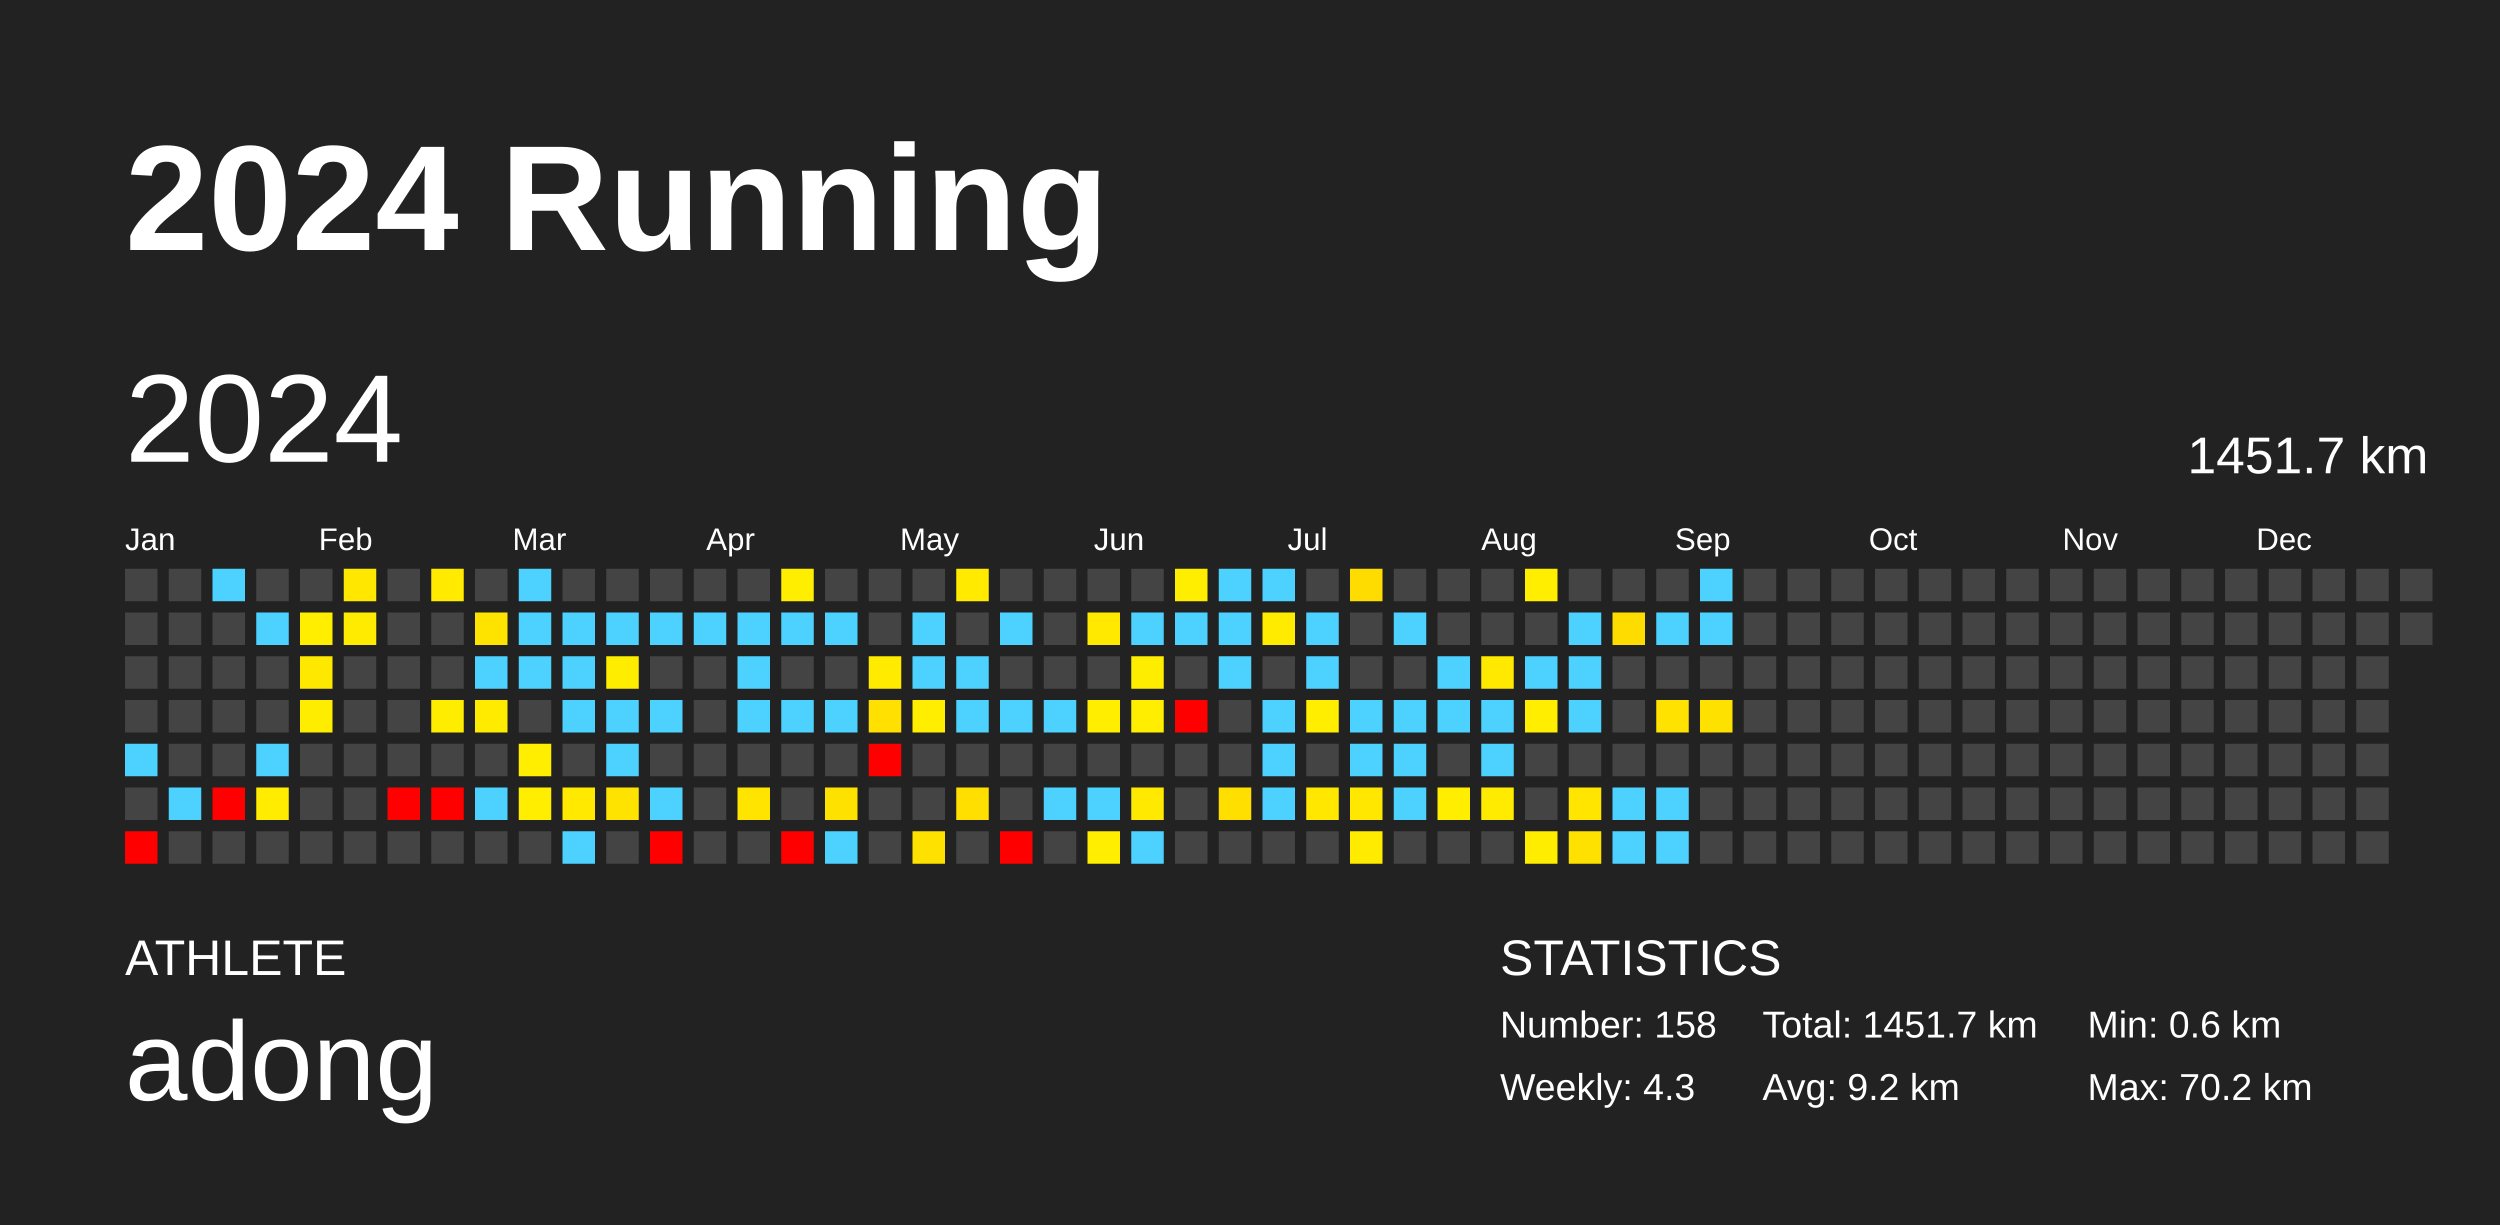
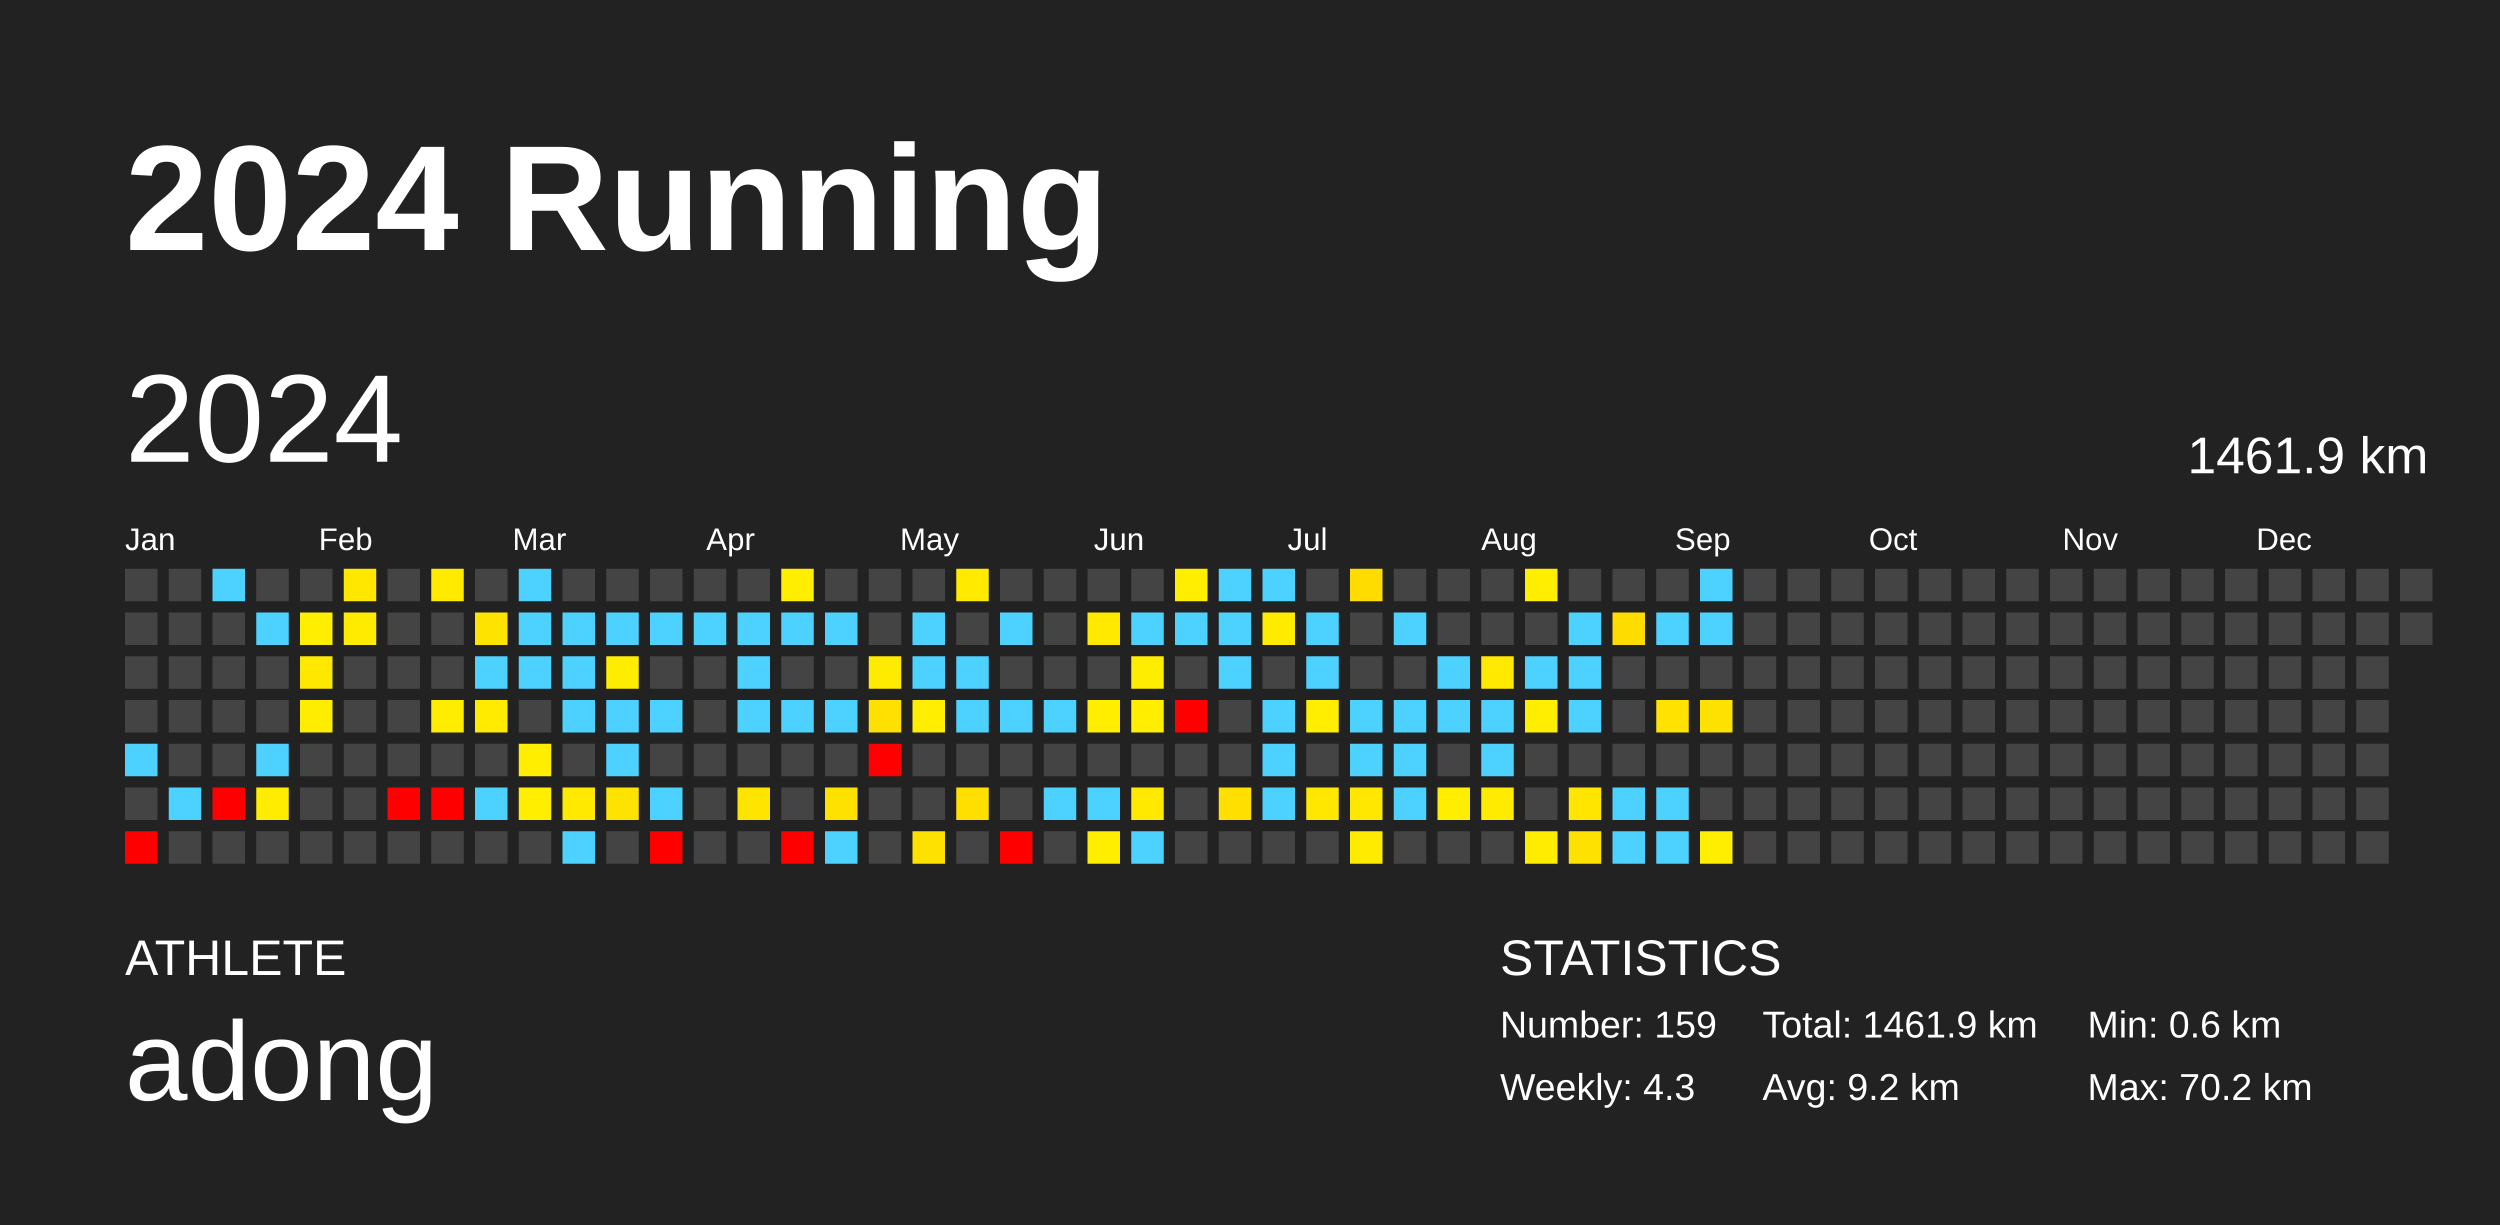
<svg xmlns="http://www.w3.org/2000/svg" baseProfile="full" height="98mm" version="1.1" viewBox="0,0,200,98" width="200mm">
  <defs />
  <rect fill="#222222" height="98" width="200" x="0" y="0" />
  <text fill="#FFFFFF" style="font-size:12px; font-family:Arial; font-weight:bold;" x="10" y="20">2024 Running</text>
  <text fill="#FFFFFF" style="font-size:4px; font-family:Arial" x="10" y="78">ATHLETE</text>
  <text fill="#FFFFFF" style="font-size:9px; font-family:Arial" x="10" y="88">adong</text>
  <text fill="#FFFFFF" style="font-size:4px; font-family:Arial" x="120" y="78">STATISTICS</text>
-   <text fill="#FFFFFF" style="font-size:3px; font-family:Arial" x="120" y="83">Number: 158</text>
+   <text fill="#FFFFFF" style="font-size:3px; font-family:Arial" x="120" y="83">Number: 159</text>
  <text fill="#FFFFFF" style="font-size:3px; font-family:Arial" x="120" y="88">Weekly: 4.3</text>
-   <text fill="#FFFFFF" style="font-size:3px; font-family:Arial" x="141" y="83">Total: 1451.7 km</text>
+   <text fill="#FFFFFF" style="font-size:3px; font-family:Arial" x="141" y="83">Total: 1461.9 km</text>
  <text fill="#FFFFFF" style="font-size:3px; font-family:Arial" x="141" y="88">Avg: 9.2 km</text>
  <text fill="#FFFFFF" style="font-size:3px; font-family:Arial" x="167" y="83">Min: 0.6 km</text>
  <text fill="#FFFFFF" style="font-size:3px; font-family:Arial" x="167" y="88">Max: 70.2 km</text>
  <text dominant-baseline="hanging" fill="#FFFFFF" style="font-size:10.0px; font-family:Arial;" x="10" y="30">2024</text>
-   <text dominant-baseline="hanging" fill="#FFFFFF" style="font-size:4.125px; font-family:Arial;" x="175" y="35">1451.7 km</text>
+   <text dominant-baseline="hanging" fill="#FFFFFF" style="font-size:4.125px; font-family:Arial;" x="175" y="35">1461.9 km</text>
  <text fill="#FFFFFF" style="font-size:2.5px; font-family:Arial" x="10.0" y="44">Jan</text>
  <text fill="#FFFFFF" style="font-size:2.5px; font-family:Arial" x="25.5" y="44">Feb</text>
  <text fill="#FFFFFF" style="font-size:2.5px; font-family:Arial" x="41.0" y="44">Mar</text>
  <text fill="#FFFFFF" style="font-size:2.5px; font-family:Arial" x="56.5" y="44">Apr</text>
  <text fill="#FFFFFF" style="font-size:2.5px; font-family:Arial" x="72.0" y="44">May</text>
  <text fill="#FFFFFF" style="font-size:2.5px; font-family:Arial" x="87.5" y="44">Jun</text>
  <text fill="#FFFFFF" style="font-size:2.5px; font-family:Arial" x="103.0" y="44">Jul</text>
  <text fill="#FFFFFF" style="font-size:2.5px; font-family:Arial" x="118.5" y="44">Aug</text>
  <text fill="#FFFFFF" style="font-size:2.5px; font-family:Arial" x="134.0" y="44">Sep</text>
  <text fill="#FFFFFF" style="font-size:2.5px; font-family:Arial" x="149.5" y="44">Oct</text>
  <text fill="#FFFFFF" style="font-size:2.5px; font-family:Arial" x="165.0" y="44">Nov</text>
  <text fill="#FFFFFF" style="font-size:2.5px; font-family:Arial" x="180.5" y="44">Dec</text>
  <rect fill="#444444" height="2.6" width="2.6" x="10.0" y="45.5" />
  <rect fill="#444444" height="2.6" width="2.6" x="10.0" y="49.0" />
  <rect fill="#444444" height="2.6" width="2.6" x="10.0" y="52.5" />
  <rect fill="#444444" height="2.6" width="2.6" x="10.0" y="56.0" />
  <rect fill="#4dd2ff" height="2.6" width="2.6" x="10.0" y="59.5" />
  <rect fill="#444444" height="2.6" width="2.6" x="10.0" y="63.0" />
  <rect fill="red" height="2.6" width="2.6" x="10.0" y="66.5" />
  <rect fill="#444444" height="2.6" width="2.6" x="13.5" y="45.5" />
  <rect fill="#444444" height="2.6" width="2.6" x="13.5" y="49.0" />
  <rect fill="#444444" height="2.6" width="2.6" x="13.5" y="52.5" />
  <rect fill="#444444" height="2.6" width="2.6" x="13.5" y="56.0" />
  <rect fill="#444444" height="2.6" width="2.6" x="13.5" y="59.5" />
  <rect fill="#4dd2ff" height="2.6" width="2.6" x="13.5" y="63.0" />
  <rect fill="#444444" height="2.6" width="2.6" x="13.5" y="66.5" />
  <rect fill="#4dd2ff" height="2.6" width="2.6" x="17.0" y="45.5" />
  <rect fill="#444444" height="2.6" width="2.6" x="17.0" y="49.0" />
  <rect fill="#444444" height="2.6" width="2.6" x="17.0" y="52.5" />
  <rect fill="#444444" height="2.6" width="2.6" x="17.0" y="56.0" />
  <rect fill="#444444" height="2.6" width="2.6" x="17.0" y="59.5" />
  <rect fill="red" height="2.6" width="2.6" x="17.0" y="63.0" />
  <rect fill="#444444" height="2.6" width="2.6" x="17.0" y="66.5" />
  <rect fill="#444444" height="2.6" width="2.6" x="20.5" y="45.5" />
  <rect fill="#4dd2ff" height="2.6" width="2.6" x="20.5" y="49.0" />
  <rect fill="#444444" height="2.6" width="2.6" x="20.5" y="52.5" />
  <rect fill="#444444" height="2.6" width="2.6" x="20.5" y="56.0" />
  <rect fill="#4dd2ff" height="2.6" width="2.6" x="20.5" y="59.5" />
  <rect fill="#ffec00" height="2.6" width="2.6" x="20.5" y="63.0" />
  <rect fill="#444444" height="2.6" width="2.6" x="20.5" y="66.5" />
  <rect fill="#444444" height="2.6" width="2.6" x="24.0" y="45.5" />
  <rect fill="#ffee00" height="2.6" width="2.6" x="24.0" y="49.0" />
  <rect fill="#ffe800" height="2.6" width="2.6" x="24.0" y="52.5" />
  <rect fill="#ffed00" height="2.6" width="2.6" x="24.0" y="56.0" />
  <rect fill="#444444" height="2.6" width="2.6" x="24.0" y="59.5" />
  <rect fill="#444444" height="2.6" width="2.6" x="24.0" y="63.0" />
  <rect fill="#444444" height="2.6" width="2.6" x="24.0" y="66.5" />
  <rect fill="#ffe700" height="2.6" width="2.6" x="27.5" y="45.5" />
  <rect fill="#ffeb00" height="2.6" width="2.6" x="27.5" y="49.0" />
  <rect fill="#444444" height="2.6" width="2.6" x="27.5" y="52.5" />
  <rect fill="#444444" height="2.6" width="2.6" x="27.5" y="56.0" />
  <rect fill="#444444" height="2.6" width="2.6" x="27.5" y="59.5" />
  <rect fill="#444444" height="2.6" width="2.6" x="27.5" y="63.0" />
  <rect fill="#444444" height="2.6" width="2.6" x="27.5" y="66.5" />
  <rect fill="#444444" height="2.6" width="2.6" x="31.0" y="45.5" />
  <rect fill="#444444" height="2.6" width="2.6" x="31.0" y="49.0" />
  <rect fill="#444444" height="2.6" width="2.6" x="31.0" y="52.5" />
  <rect fill="#444444" height="2.6" width="2.6" x="31.0" y="56.0" />
  <rect fill="#444444" height="2.6" width="2.6" x="31.0" y="59.5" />
  <rect fill="red" height="2.6" width="2.6" x="31.0" y="63.0" />
  <rect fill="#444444" height="2.6" width="2.6" x="31.0" y="66.5" />
  <rect fill="#ffea00" height="2.6" width="2.6" x="34.5" y="45.5" />
  <rect fill="#444444" height="2.6" width="2.6" x="34.5" y="49.0" />
  <rect fill="#444444" height="2.6" width="2.6" x="34.5" y="52.5" />
  <rect fill="#ffed00" height="2.6" width="2.6" x="34.5" y="56.0" />
  <rect fill="#444444" height="2.6" width="2.6" x="34.5" y="59.5" />
  <rect fill="red" height="2.6" width="2.6" x="34.5" y="63.0" />
  <rect fill="#444444" height="2.6" width="2.6" x="34.5" y="66.5" />
  <rect fill="#444444" height="2.6" width="2.6" x="38.0" y="45.5" />
  <rect fill="#ffe300" height="2.6" width="2.6" x="38.0" y="49.0" />
  <rect fill="#4dd2ff" height="2.6" width="2.6" x="38.0" y="52.5" />
  <rect fill="#ffeb00" height="2.6" width="2.6" x="38.0" y="56.0" />
  <rect fill="#444444" height="2.6" width="2.6" x="38.0" y="59.5" />
  <rect fill="#4dd2ff" height="2.6" width="2.6" x="38.0" y="63.0" />
  <rect fill="#444444" height="2.6" width="2.6" x="38.0" y="66.5" />
  <rect fill="#4dd2ff" height="2.6" width="2.6" x="41.5" y="45.5" />
  <rect fill="#4dd2ff" height="2.6" width="2.6" x="41.5" y="49.0" />
  <rect fill="#4dd2ff" height="2.6" width="2.6" x="41.5" y="52.5" />
  <rect fill="#444444" height="2.6" width="2.6" x="41.5" y="56.0" />
  <rect fill="#ffee00" height="2.6" width="2.6" x="41.5" y="59.5" />
  <rect fill="#ffee00" height="2.6" width="2.6" x="41.5" y="63.0" />
  <rect fill="#444444" height="2.6" width="2.6" x="41.5" y="66.5" />
  <rect fill="#444444" height="2.6" width="2.6" x="45.0" y="45.5" />
  <rect fill="#4dd2ff" height="2.6" width="2.6" x="45.0" y="49.0" />
  <rect fill="#4dd2ff" height="2.6" width="2.6" x="45.0" y="52.5" />
  <rect fill="#4dd2ff" height="2.6" width="2.6" x="45.0" y="56.0" />
  <rect fill="#444444" height="2.6" width="2.6" x="45.0" y="59.5" />
  <rect fill="#ffe900" height="2.6" width="2.6" x="45.0" y="63.0" />
  <rect fill="#4dd2ff" height="2.6" width="2.6" x="45.0" y="66.5" />
  <rect fill="#444444" height="2.6" width="2.6" x="48.5" y="45.5" />
  <rect fill="#4dd2ff" height="2.6" width="2.6" x="48.5" y="49.0" />
  <rect fill="#ffed00" height="2.6" width="2.6" x="48.5" y="52.5" />
  <rect fill="#4dd2ff" height="2.6" width="2.6" x="48.5" y="56.0" />
  <rect fill="#4dd2ff" height="2.6" width="2.6" x="48.5" y="59.5" />
  <rect fill="#ffe300" height="2.6" width="2.6" x="48.5" y="63.0" />
  <rect fill="#444444" height="2.6" width="2.6" x="48.5" y="66.5" />
  <rect fill="#444444" height="2.6" width="2.6" x="52.0" y="45.5" />
  <rect fill="#4dd2ff" height="2.6" width="2.6" x="52.0" y="49.0" />
  <rect fill="#444444" height="2.6" width="2.6" x="52.0" y="52.5" />
  <rect fill="#4dd2ff" height="2.6" width="2.6" x="52.0" y="56.0" />
  <rect fill="#444444" height="2.6" width="2.6" x="52.0" y="59.5" />
  <rect fill="#4dd2ff" height="2.6" width="2.6" x="52.0" y="63.0" />
  <rect fill="red" height="2.6" width="2.6" x="52.0" y="66.5" />
  <rect fill="#444444" height="2.6" width="2.6" x="55.5" y="45.5" />
  <rect fill="#4dd2ff" height="2.6" width="2.6" x="55.5" y="49.0" />
  <rect fill="#444444" height="2.6" width="2.6" x="55.5" y="52.5" />
  <rect fill="#444444" height="2.6" width="2.6" x="55.5" y="56.0" />
  <rect fill="#444444" height="2.6" width="2.6" x="55.5" y="59.5" />
  <rect fill="#444444" height="2.6" width="2.6" x="55.5" y="63.0" />
  <rect fill="#444444" height="2.6" width="2.6" x="55.5" y="66.5" />
  <rect fill="#444444" height="2.6" width="2.6" x="59.0" y="45.5" />
  <rect fill="#4dd2ff" height="2.6" width="2.6" x="59.0" y="49.0" />
  <rect fill="#4dd2ff" height="2.6" width="2.6" x="59.0" y="52.5" />
  <rect fill="#4dd2ff" height="2.6" width="2.6" x="59.0" y="56.0" />
  <rect fill="#444444" height="2.6" width="2.6" x="59.0" y="59.5" />
  <rect fill="#ffe400" height="2.6" width="2.6" x="59.0" y="63.0" />
  <rect fill="#444444" height="2.6" width="2.6" x="59.0" y="66.5" />
  <rect fill="#ffee00" height="2.6" width="2.6" x="62.5" y="45.5" />
  <rect fill="#4dd2ff" height="2.6" width="2.6" x="62.5" y="49.0" />
  <rect fill="#444444" height="2.6" width="2.6" x="62.5" y="52.5" />
  <rect fill="#4dd2ff" height="2.6" width="2.6" x="62.5" y="56.0" />
  <rect fill="#444444" height="2.6" width="2.6" x="62.5" y="59.5" />
  <rect fill="#444444" height="2.6" width="2.6" x="62.5" y="63.0" />
  <rect fill="red" height="2.6" width="2.6" x="62.5" y="66.5" />
  <rect fill="#444444" height="2.6" width="2.6" x="66.0" y="45.5" />
  <rect fill="#4dd2ff" height="2.6" width="2.6" x="66.0" y="49.0" />
  <rect fill="#444444" height="2.6" width="2.6" x="66.0" y="52.5" />
  <rect fill="#4dd2ff" height="2.6" width="2.6" x="66.0" y="56.0" />
  <rect fill="#444444" height="2.6" width="2.6" x="66.0" y="59.5" />
  <rect fill="#ffe100" height="2.6" width="2.6" x="66.0" y="63.0" />
  <rect fill="#4dd2ff" height="2.6" width="2.6" x="66.0" y="66.5" />
  <rect fill="#444444" height="2.6" width="2.6" x="69.5" y="45.5" />
  <rect fill="#444444" height="2.6" width="2.6" x="69.5" y="49.0" />
  <rect fill="#ffeb00" height="2.6" width="2.6" x="69.5" y="52.5" />
  <rect fill="#ffe000" height="2.6" width="2.6" x="69.5" y="56.0" />
  <rect fill="red" height="2.6" width="2.6" x="69.5" y="59.5" />
  <rect fill="#444444" height="2.6" width="2.6" x="69.5" y="63.0" />
  <rect fill="#444444" height="2.6" width="2.6" x="69.5" y="66.5" />
  <rect fill="#444444" height="2.6" width="2.6" x="73.0" y="45.5" />
  <rect fill="#4dd2ff" height="2.6" width="2.6" x="73.0" y="49.0" />
  <rect fill="#4dd2ff" height="2.6" width="2.6" x="73.0" y="52.5" />
  <rect fill="#ffee00" height="2.6" width="2.6" x="73.0" y="56.0" />
  <rect fill="#444444" height="2.6" width="2.6" x="73.0" y="59.5" />
  <rect fill="#444444" height="2.6" width="2.6" x="73.0" y="63.0" />
  <rect fill="#ffe100" height="2.6" width="2.6" x="73.0" y="66.5" />
  <rect fill="#ffea00" height="2.6" width="2.6" x="76.5" y="45.5" />
  <rect fill="#444444" height="2.6" width="2.6" x="76.5" y="49.0" />
  <rect fill="#4dd2ff" height="2.6" width="2.6" x="76.5" y="52.5" />
  <rect fill="#4dd2ff" height="2.6" width="2.6" x="76.5" y="56.0" />
  <rect fill="#444444" height="2.6" width="2.6" x="76.5" y="59.5" />
  <rect fill="#ffdf00" height="2.6" width="2.6" x="76.5" y="63.0" />
  <rect fill="#444444" height="2.6" width="2.6" x="76.5" y="66.5" />
  <rect fill="#444444" height="2.6" width="2.6" x="80.0" y="45.5" />
  <rect fill="#4dd2ff" height="2.6" width="2.6" x="80.0" y="49.0" />
  <rect fill="#444444" height="2.6" width="2.6" x="80.0" y="52.5" />
  <rect fill="#4dd2ff" height="2.6" width="2.6" x="80.0" y="56.0" />
  <rect fill="#444444" height="2.6" width="2.6" x="80.0" y="59.5" />
  <rect fill="#444444" height="2.6" width="2.6" x="80.0" y="63.0" />
  <rect fill="red" height="2.6" width="2.6" x="80.0" y="66.5" />
  <rect fill="#444444" height="2.6" width="2.6" x="83.5" y="45.5" />
  <rect fill="#444444" height="2.6" width="2.6" x="83.5" y="49.0" />
  <rect fill="#444444" height="2.6" width="2.6" x="83.5" y="52.5" />
  <rect fill="#4dd2ff" height="2.6" width="2.6" x="83.5" y="56.0" />
  <rect fill="#444444" height="2.6" width="2.6" x="83.5" y="59.5" />
  <rect fill="#4dd2ff" height="2.6" width="2.6" x="83.5" y="63.0" />
  <rect fill="#444444" height="2.6" width="2.6" x="83.5" y="66.5" />
  <rect fill="#444444" height="2.6" width="2.6" x="87.0" y="45.5" />
  <rect fill="#ffe900" height="2.6" width="2.6" x="87.0" y="49.0" />
  <rect fill="#444444" height="2.6" width="2.6" x="87.0" y="52.5" />
  <rect fill="#ffee00" height="2.6" width="2.6" x="87.0" y="56.0" />
  <rect fill="#444444" height="2.6" width="2.6" x="87.0" y="59.5" />
  <rect fill="#4dd2ff" height="2.6" width="2.6" x="87.0" y="63.0" />
  <rect fill="#ffee00" height="2.6" width="2.6" x="87.0" y="66.5" />
  <rect fill="#444444" height="2.6" width="2.6" x="90.5" y="45.5" />
  <rect fill="#4dd2ff" height="2.6" width="2.6" x="90.5" y="49.0" />
  <rect fill="#ffed00" height="2.6" width="2.6" x="90.5" y="52.5" />
  <rect fill="#ffee00" height="2.6" width="2.6" x="90.5" y="56.0" />
  <rect fill="#444444" height="2.6" width="2.6" x="90.5" y="59.5" />
  <rect fill="#ffe900" height="2.6" width="2.6" x="90.5" y="63.0" />
  <rect fill="#4dd2ff" height="2.6" width="2.6" x="90.5" y="66.5" />
  <rect fill="#ffee00" height="2.6" width="2.6" x="94.0" y="45.5" />
  <rect fill="#4dd2ff" height="2.6" width="2.6" x="94.0" y="49.0" />
  <rect fill="#444444" height="2.6" width="2.6" x="94.0" y="52.5" />
  <rect fill="red" height="2.6" width="2.6" x="94.0" y="56.0" />
  <rect fill="#444444" height="2.6" width="2.6" x="94.0" y="59.5" />
  <rect fill="#444444" height="2.6" width="2.6" x="94.0" y="63.0" />
  <rect fill="#444444" height="2.6" width="2.6" x="94.0" y="66.5" />
  <rect fill="#4dd2ff" height="2.6" width="2.6" x="97.5" y="45.5" />
  <rect fill="#4dd2ff" height="2.6" width="2.6" x="97.5" y="49.0" />
  <rect fill="#4dd2ff" height="2.6" width="2.6" x="97.5" y="52.5" />
  <rect fill="#444444" height="2.6" width="2.6" x="97.5" y="56.0" />
  <rect fill="#444444" height="2.6" width="2.6" x="97.5" y="59.5" />
  <rect fill="#ffdf00" height="2.6" width="2.6" x="97.5" y="63.0" />
  <rect fill="#444444" height="2.6" width="2.6" x="97.5" y="66.5" />
  <rect fill="#4dd2ff" height="2.6" width="2.6" x="101.0" y="45.5" />
  <rect fill="#ffeb00" height="2.6" width="2.6" x="101.0" y="49.0" />
  <rect fill="#444444" height="2.6" width="2.6" x="101.0" y="52.5" />
  <rect fill="#4dd2ff" height="2.6" width="2.6" x="101.0" y="56.0" />
  <rect fill="#4dd2ff" height="2.6" width="2.6" x="101.0" y="59.5" />
  <rect fill="#4dd2ff" height="2.6" width="2.6" x="101.0" y="63.0" />
  <rect fill="#444444" height="2.6" width="2.6" x="101.0" y="66.5" />
  <rect fill="#444444" height="2.6" width="2.6" x="104.5" y="45.5" />
  <rect fill="#4dd2ff" height="2.6" width="2.6" x="104.5" y="49.0" />
  <rect fill="#4dd2ff" height="2.6" width="2.6" x="104.5" y="52.5" />
  <rect fill="#ffee00" height="2.6" width="2.6" x="104.5" y="56.0" />
  <rect fill="#444444" height="2.6" width="2.6" x="104.5" y="59.5" />
  <rect fill="#ffe700" height="2.6" width="2.6" x="104.5" y="63.0" />
  <rect fill="#444444" height="2.6" width="2.6" x="104.5" y="66.5" />
  <rect fill="#ffdc00" height="2.6" width="2.6" x="108.0" y="45.5" />
  <rect fill="#444444" height="2.6" width="2.6" x="108.0" y="49.0" />
  <rect fill="#444444" height="2.6" width="2.6" x="108.0" y="52.5" />
  <rect fill="#4dd2ff" height="2.6" width="2.6" x="108.0" y="56.0" />
  <rect fill="#4dd2ff" height="2.6" width="2.6" x="108.0" y="59.5" />
  <rect fill="#ffe700" height="2.6" width="2.6" x="108.0" y="63.0" />
  <rect fill="#ffeb00" height="2.6" width="2.6" x="108.0" y="66.5" />
  <rect fill="#444444" height="2.6" width="2.6" x="111.5" y="45.5" />
  <rect fill="#4dd2ff" height="2.6" width="2.6" x="111.5" y="49.0" />
  <rect fill="#444444" height="2.6" width="2.6" x="111.5" y="52.5" />
  <rect fill="#4dd2ff" height="2.6" width="2.6" x="111.5" y="56.0" />
  <rect fill="#4dd2ff" height="2.6" width="2.6" x="111.5" y="59.5" />
  <rect fill="#4dd2ff" height="2.6" width="2.6" x="111.5" y="63.0" />
  <rect fill="#444444" height="2.6" width="2.6" x="111.5" y="66.5" />
  <rect fill="#444444" height="2.6" width="2.6" x="115.0" y="45.5" />
  <rect fill="#444444" height="2.6" width="2.6" x="115.0" y="49.0" />
  <rect fill="#4dd2ff" height="2.6" width="2.6" x="115.0" y="52.5" />
  <rect fill="#4dd2ff" height="2.6" width="2.6" x="115.0" y="56.0" />
  <rect fill="#444444" height="2.6" width="2.6" x="115.0" y="59.5" />
  <rect fill="#ffee00" height="2.6" width="2.6" x="115.0" y="63.0" />
  <rect fill="#444444" height="2.6" width="2.6" x="115.0" y="66.5" />
  <rect fill="#444444" height="2.6" width="2.6" x="118.5" y="45.5" />
  <rect fill="#444444" height="2.6" width="2.6" x="118.5" y="49.0" />
  <rect fill="#ffe900" height="2.6" width="2.6" x="118.5" y="52.5" />
  <rect fill="#4dd2ff" height="2.6" width="2.6" x="118.5" y="56.0" />
  <rect fill="#4dd2ff" height="2.6" width="2.6" x="118.5" y="59.5" />
  <rect fill="#ffeb00" height="2.6" width="2.6" x="118.5" y="63.0" />
  <rect fill="#444444" height="2.6" width="2.6" x="118.5" y="66.5" />
  <rect fill="#ffee00" height="2.6" width="2.6" x="122.0" y="45.5" />
  <rect fill="#444444" height="2.6" width="2.6" x="122.0" y="49.0" />
  <rect fill="#4dd2ff" height="2.6" width="2.6" x="122.0" y="52.5" />
  <rect fill="#ffee00" height="2.6" width="2.6" x="122.0" y="56.0" />
  <rect fill="#444444" height="2.6" width="2.6" x="122.0" y="59.5" />
  <rect fill="#444444" height="2.6" width="2.6" x="122.0" y="63.0" />
  <rect fill="#ffed00" height="2.6" width="2.6" x="122.0" y="66.5" />
  <rect fill="#444444" height="2.6" width="2.6" x="125.5" y="45.5" />
  <rect fill="#4dd2ff" height="2.6" width="2.6" x="125.5" y="49.0" />
  <rect fill="#4dd2ff" height="2.6" width="2.6" x="125.5" y="52.5" />
  <rect fill="#4dd2ff" height="2.6" width="2.6" x="125.5" y="56.0" />
  <rect fill="#444444" height="2.6" width="2.6" x="125.5" y="59.5" />
  <rect fill="#ffe500" height="2.6" width="2.6" x="125.5" y="63.0" />
  <rect fill="#ffe100" height="2.6" width="2.6" x="125.5" y="66.5" />
  <rect fill="#444444" height="2.6" width="2.6" x="129.0" y="45.5" />
  <rect fill="#ffdc00" height="2.6" width="2.6" x="129.0" y="49.0" />
  <rect fill="#444444" height="2.6" width="2.6" x="129.0" y="52.5" />
  <rect fill="#444444" height="2.6" width="2.6" x="129.0" y="56.0" />
  <rect fill="#444444" height="2.6" width="2.6" x="129.0" y="59.5" />
  <rect fill="#4dd2ff" height="2.6" width="2.6" x="129.0" y="63.0" />
  <rect fill="#4dd2ff" height="2.6" width="2.6" x="129.0" y="66.5" />
  <rect fill="#444444" height="2.6" width="2.6" x="132.5" y="45.5" />
  <rect fill="#4dd2ff" height="2.6" width="2.6" x="132.5" y="49.0" />
  <rect fill="#444444" height="2.6" width="2.6" x="132.5" y="52.5" />
  <rect fill="#ffe200" height="2.6" width="2.6" x="132.5" y="56.0" />
  <rect fill="#444444" height="2.6" width="2.6" x="132.5" y="59.5" />
  <rect fill="#4dd2ff" height="2.6" width="2.6" x="132.5" y="63.0" />
  <rect fill="#4dd2ff" height="2.6" width="2.6" x="132.5" y="66.5" />
  <rect fill="#4dd2ff" height="2.6" width="2.6" x="136.0" y="45.5" />
  <rect fill="#4dd2ff" height="2.6" width="2.6" x="136.0" y="49.0" />
  <rect fill="#444444" height="2.6" width="2.6" x="136.0" y="52.5" />
  <rect fill="#ffe100" height="2.6" width="2.6" x="136.0" y="56.0" />
  <rect fill="#444444" height="2.6" width="2.6" x="136.0" y="59.5" />
  <rect fill="#444444" height="2.6" width="2.6" x="136.0" y="63.0" />
-   <rect fill="#444444" height="2.6" width="2.6" x="136.0" y="66.5" />
+   <rect fill="#ffee00" height="2.6" width="2.6" x="136.0" y="66.5" />
  <rect fill="#444444" height="2.6" width="2.6" x="139.5" y="45.5" />
  <rect fill="#444444" height="2.6" width="2.6" x="139.5" y="49.0" />
  <rect fill="#444444" height="2.6" width="2.6" x="139.5" y="52.5" />
  <rect fill="#444444" height="2.6" width="2.6" x="139.5" y="56.0" />
  <rect fill="#444444" height="2.6" width="2.6" x="139.5" y="59.5" />
  <rect fill="#444444" height="2.6" width="2.6" x="139.5" y="63.0" />
  <rect fill="#444444" height="2.6" width="2.6" x="139.5" y="66.5" />
  <rect fill="#444444" height="2.6" width="2.6" x="143.0" y="45.5" />
  <rect fill="#444444" height="2.6" width="2.6" x="143.0" y="49.0" />
  <rect fill="#444444" height="2.6" width="2.6" x="143.0" y="52.5" />
  <rect fill="#444444" height="2.6" width="2.6" x="143.0" y="56.0" />
  <rect fill="#444444" height="2.6" width="2.6" x="143.0" y="59.5" />
  <rect fill="#444444" height="2.6" width="2.6" x="143.0" y="63.0" />
  <rect fill="#444444" height="2.6" width="2.6" x="143.0" y="66.5" />
  <rect fill="#444444" height="2.6" width="2.6" x="146.5" y="45.5" />
  <rect fill="#444444" height="2.6" width="2.6" x="146.5" y="49.0" />
  <rect fill="#444444" height="2.6" width="2.6" x="146.5" y="52.5" />
  <rect fill="#444444" height="2.6" width="2.6" x="146.5" y="56.0" />
  <rect fill="#444444" height="2.6" width="2.6" x="146.5" y="59.5" />
  <rect fill="#444444" height="2.6" width="2.6" x="146.5" y="63.0" />
  <rect fill="#444444" height="2.6" width="2.6" x="146.5" y="66.5" />
  <rect fill="#444444" height="2.6" width="2.6" x="150.0" y="45.5" />
  <rect fill="#444444" height="2.6" width="2.6" x="150.0" y="49.0" />
  <rect fill="#444444" height="2.6" width="2.6" x="150.0" y="52.5" />
  <rect fill="#444444" height="2.6" width="2.6" x="150.0" y="56.0" />
  <rect fill="#444444" height="2.6" width="2.6" x="150.0" y="59.5" />
  <rect fill="#444444" height="2.6" width="2.6" x="150.0" y="63.0" />
  <rect fill="#444444" height="2.6" width="2.6" x="150.0" y="66.5" />
  <rect fill="#444444" height="2.6" width="2.6" x="153.5" y="45.5" />
  <rect fill="#444444" height="2.6" width="2.6" x="153.5" y="49.0" />
  <rect fill="#444444" height="2.6" width="2.6" x="153.5" y="52.5" />
  <rect fill="#444444" height="2.6" width="2.6" x="153.5" y="56.0" />
  <rect fill="#444444" height="2.6" width="2.6" x="153.5" y="59.5" />
  <rect fill="#444444" height="2.6" width="2.6" x="153.5" y="63.0" />
  <rect fill="#444444" height="2.6" width="2.6" x="153.5" y="66.5" />
  <rect fill="#444444" height="2.6" width="2.6" x="157.0" y="45.5" />
  <rect fill="#444444" height="2.6" width="2.6" x="157.0" y="49.0" />
  <rect fill="#444444" height="2.6" width="2.6" x="157.0" y="52.5" />
  <rect fill="#444444" height="2.6" width="2.6" x="157.0" y="56.0" />
  <rect fill="#444444" height="2.6" width="2.6" x="157.0" y="59.5" />
  <rect fill="#444444" height="2.6" width="2.6" x="157.0" y="63.0" />
  <rect fill="#444444" height="2.6" width="2.6" x="157.0" y="66.5" />
  <rect fill="#444444" height="2.6" width="2.6" x="160.5" y="45.5" />
  <rect fill="#444444" height="2.6" width="2.6" x="160.5" y="49.0" />
  <rect fill="#444444" height="2.6" width="2.6" x="160.5" y="52.5" />
  <rect fill="#444444" height="2.6" width="2.6" x="160.5" y="56.0" />
  <rect fill="#444444" height="2.6" width="2.6" x="160.5" y="59.5" />
  <rect fill="#444444" height="2.6" width="2.6" x="160.5" y="63.0" />
  <rect fill="#444444" height="2.6" width="2.6" x="160.5" y="66.5" />
  <rect fill="#444444" height="2.6" width="2.6" x="164.0" y="45.5" />
  <rect fill="#444444" height="2.6" width="2.6" x="164.0" y="49.0" />
  <rect fill="#444444" height="2.6" width="2.6" x="164.0" y="52.5" />
  <rect fill="#444444" height="2.6" width="2.6" x="164.0" y="56.0" />
  <rect fill="#444444" height="2.6" width="2.6" x="164.0" y="59.5" />
  <rect fill="#444444" height="2.6" width="2.6" x="164.0" y="63.0" />
  <rect fill="#444444" height="2.6" width="2.6" x="164.0" y="66.5" />
  <rect fill="#444444" height="2.6" width="2.6" x="167.5" y="45.5" />
  <rect fill="#444444" height="2.6" width="2.6" x="167.5" y="49.0" />
  <rect fill="#444444" height="2.6" width="2.6" x="167.5" y="52.5" />
  <rect fill="#444444" height="2.6" width="2.6" x="167.5" y="56.0" />
  <rect fill="#444444" height="2.6" width="2.6" x="167.5" y="59.5" />
  <rect fill="#444444" height="2.6" width="2.6" x="167.5" y="63.0" />
  <rect fill="#444444" height="2.6" width="2.6" x="167.5" y="66.5" />
  <rect fill="#444444" height="2.6" width="2.6" x="171.0" y="45.5" />
  <rect fill="#444444" height="2.6" width="2.6" x="171.0" y="49.0" />
  <rect fill="#444444" height="2.6" width="2.6" x="171.0" y="52.5" />
  <rect fill="#444444" height="2.6" width="2.6" x="171.0" y="56.0" />
  <rect fill="#444444" height="2.6" width="2.6" x="171.0" y="59.5" />
  <rect fill="#444444" height="2.6" width="2.6" x="171.0" y="63.0" />
  <rect fill="#444444" height="2.6" width="2.6" x="171.0" y="66.5" />
  <rect fill="#444444" height="2.6" width="2.6" x="174.5" y="45.5" />
  <rect fill="#444444" height="2.6" width="2.6" x="174.5" y="49.0" />
  <rect fill="#444444" height="2.6" width="2.6" x="174.5" y="52.5" />
  <rect fill="#444444" height="2.6" width="2.6" x="174.5" y="56.0" />
  <rect fill="#444444" height="2.6" width="2.6" x="174.5" y="59.5" />
  <rect fill="#444444" height="2.6" width="2.6" x="174.5" y="63.0" />
  <rect fill="#444444" height="2.6" width="2.6" x="174.5" y="66.5" />
  <rect fill="#444444" height="2.6" width="2.6" x="178.0" y="45.5" />
  <rect fill="#444444" height="2.6" width="2.6" x="178.0" y="49.0" />
  <rect fill="#444444" height="2.6" width="2.6" x="178.0" y="52.5" />
  <rect fill="#444444" height="2.6" width="2.6" x="178.0" y="56.0" />
  <rect fill="#444444" height="2.6" width="2.6" x="178.0" y="59.5" />
  <rect fill="#444444" height="2.6" width="2.6" x="178.0" y="63.0" />
  <rect fill="#444444" height="2.6" width="2.6" x="178.0" y="66.5" />
  <rect fill="#444444" height="2.6" width="2.6" x="181.5" y="45.5" />
  <rect fill="#444444" height="2.6" width="2.6" x="181.5" y="49.0" />
  <rect fill="#444444" height="2.6" width="2.6" x="181.5" y="52.5" />
  <rect fill="#444444" height="2.6" width="2.6" x="181.5" y="56.0" />
  <rect fill="#444444" height="2.6" width="2.6" x="181.5" y="59.5" />
  <rect fill="#444444" height="2.6" width="2.6" x="181.5" y="63.0" />
  <rect fill="#444444" height="2.6" width="2.6" x="181.5" y="66.5" />
  <rect fill="#444444" height="2.6" width="2.6" x="185.0" y="45.5" />
  <rect fill="#444444" height="2.6" width="2.6" x="185.0" y="49.0" />
  <rect fill="#444444" height="2.6" width="2.6" x="185.0" y="52.5" />
  <rect fill="#444444" height="2.6" width="2.6" x="185.0" y="56.0" />
  <rect fill="#444444" height="2.6" width="2.6" x="185.0" y="59.5" />
  <rect fill="#444444" height="2.6" width="2.6" x="185.0" y="63.0" />
  <rect fill="#444444" height="2.6" width="2.6" x="185.0" y="66.5" />
  <rect fill="#444444" height="2.6" width="2.6" x="188.5" y="45.5" />
  <rect fill="#444444" height="2.6" width="2.6" x="188.5" y="49.0" />
  <rect fill="#444444" height="2.6" width="2.6" x="188.5" y="52.5" />
  <rect fill="#444444" height="2.6" width="2.6" x="188.5" y="56.0" />
  <rect fill="#444444" height="2.6" width="2.6" x="188.5" y="59.5" />
  <rect fill="#444444" height="2.6" width="2.6" x="188.5" y="63.0" />
  <rect fill="#444444" height="2.6" width="2.6" x="188.5" y="66.5" />
  <rect fill="#444444" height="2.6" width="2.6" x="192.0" y="45.5" />
  <rect fill="#444444" height="2.6" width="2.6" x="192.0" y="49.0" />
</svg>
